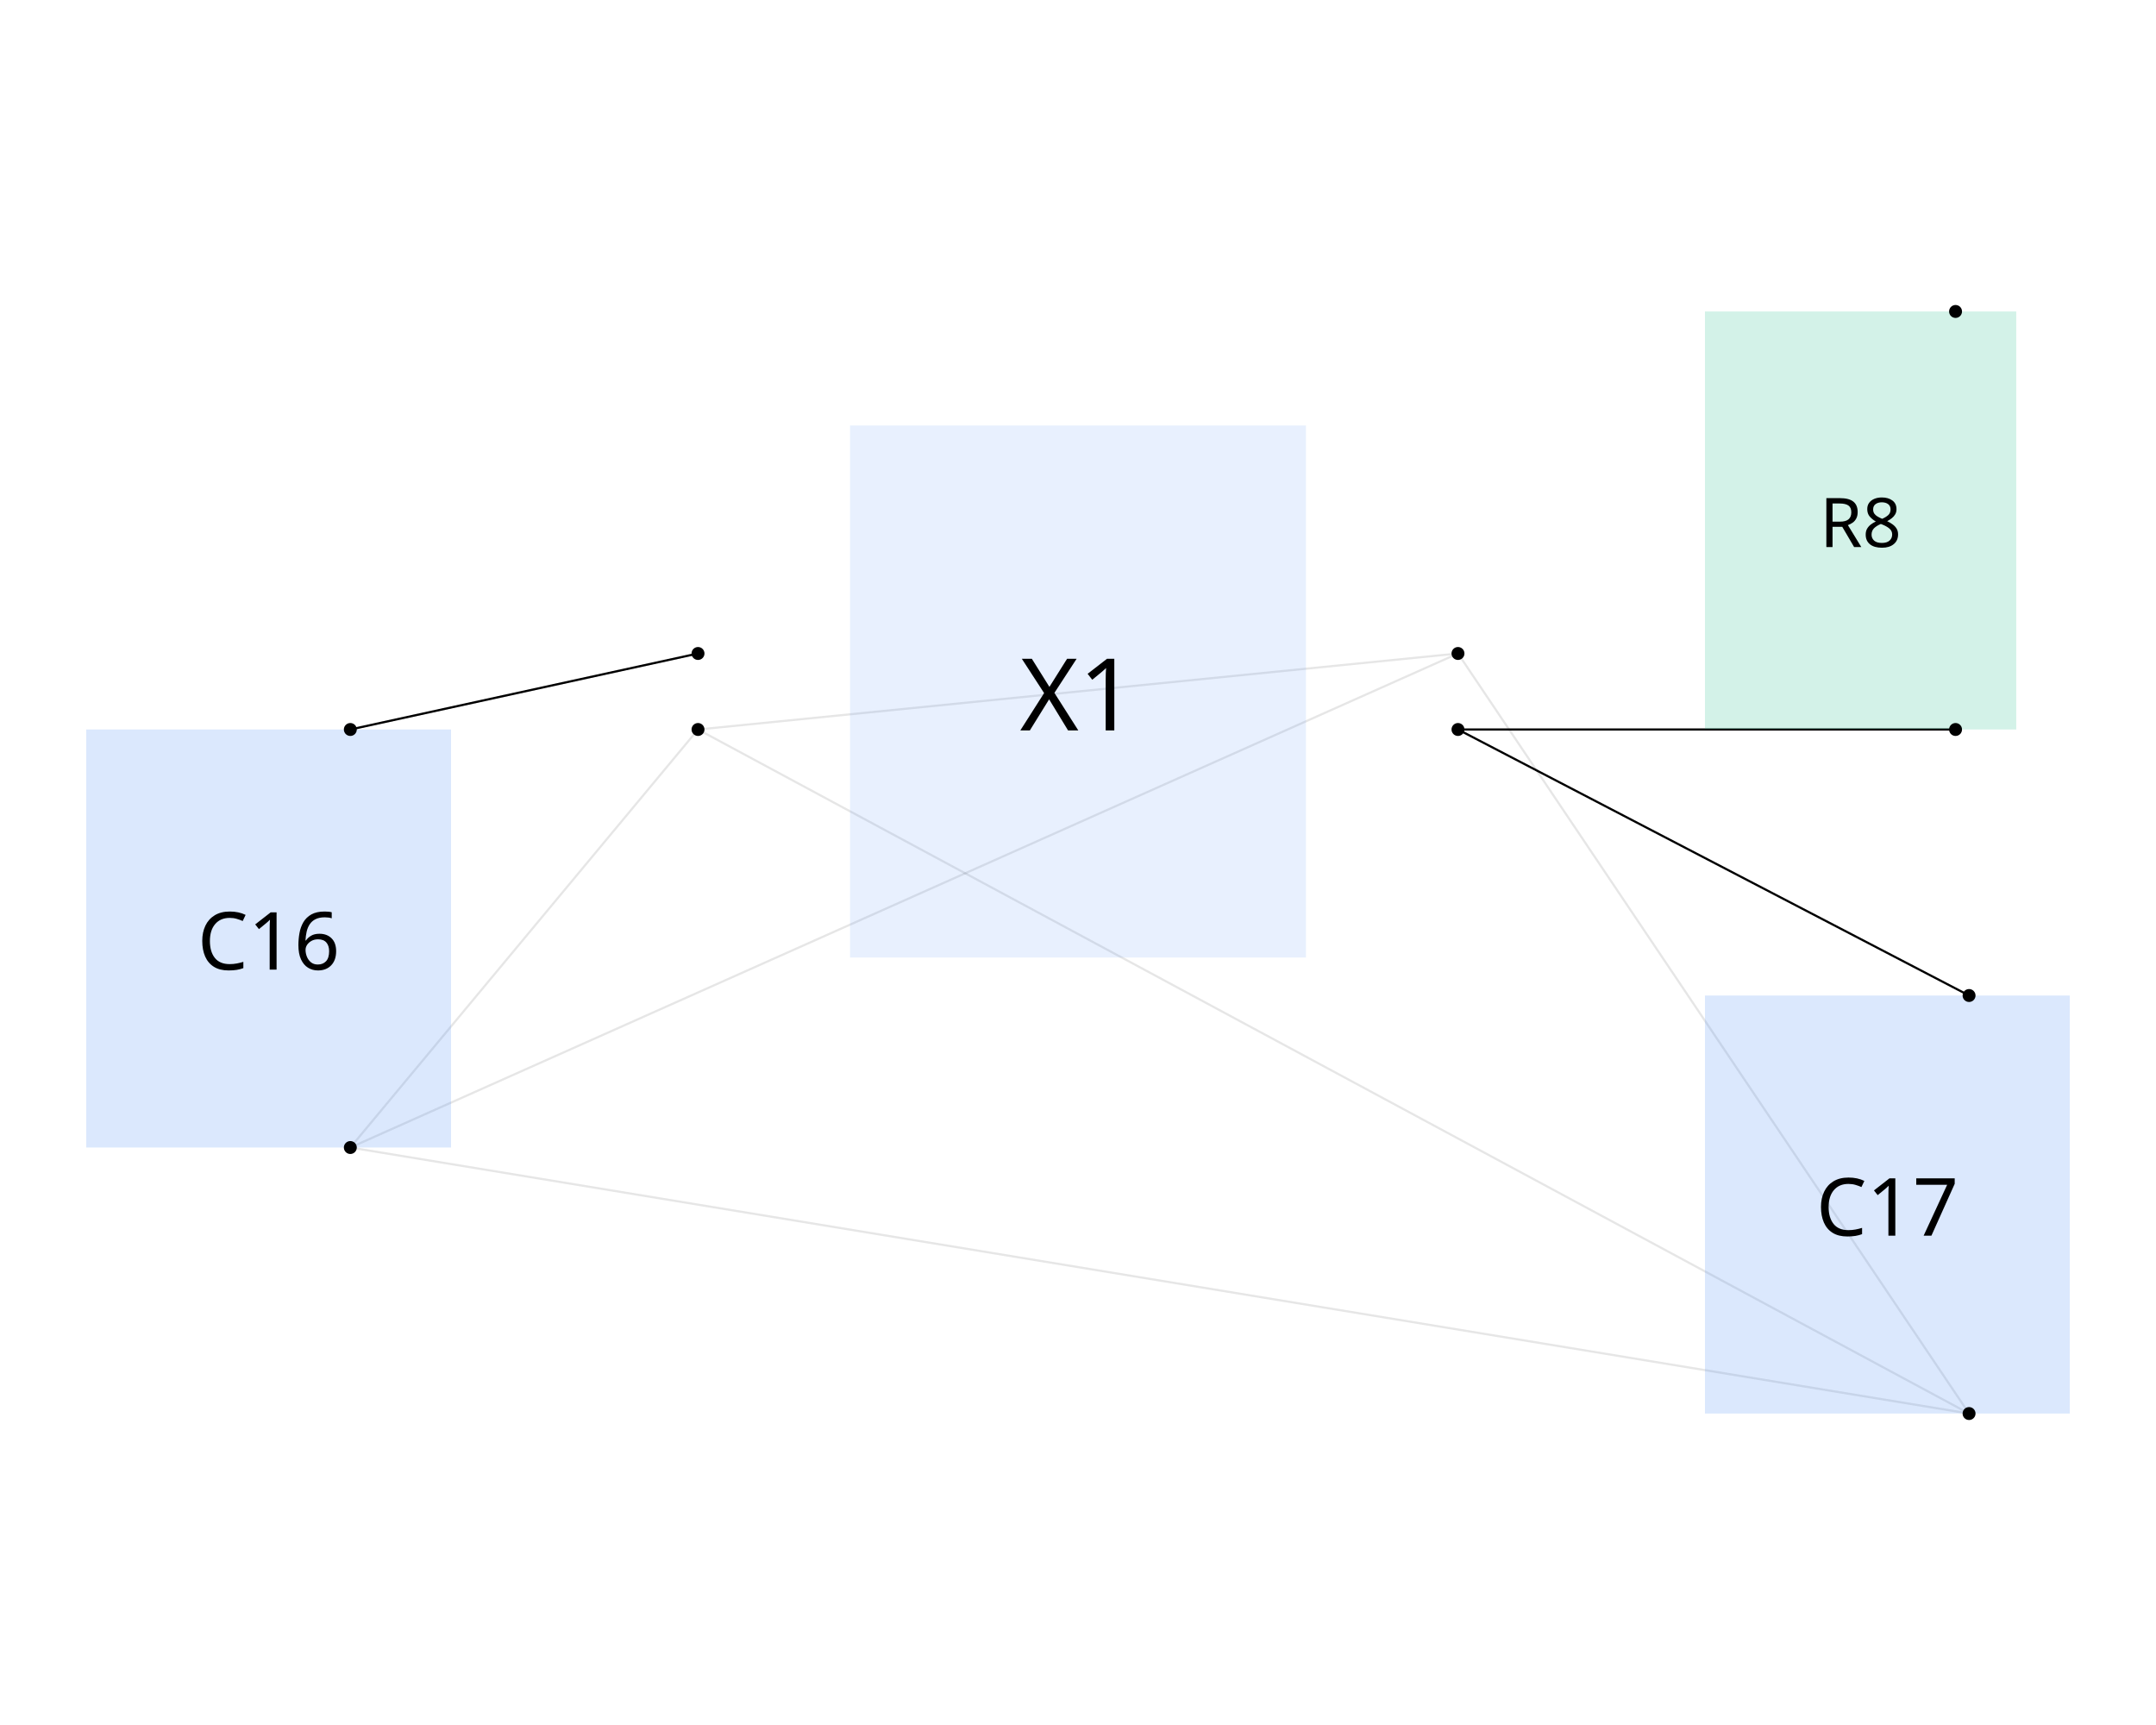
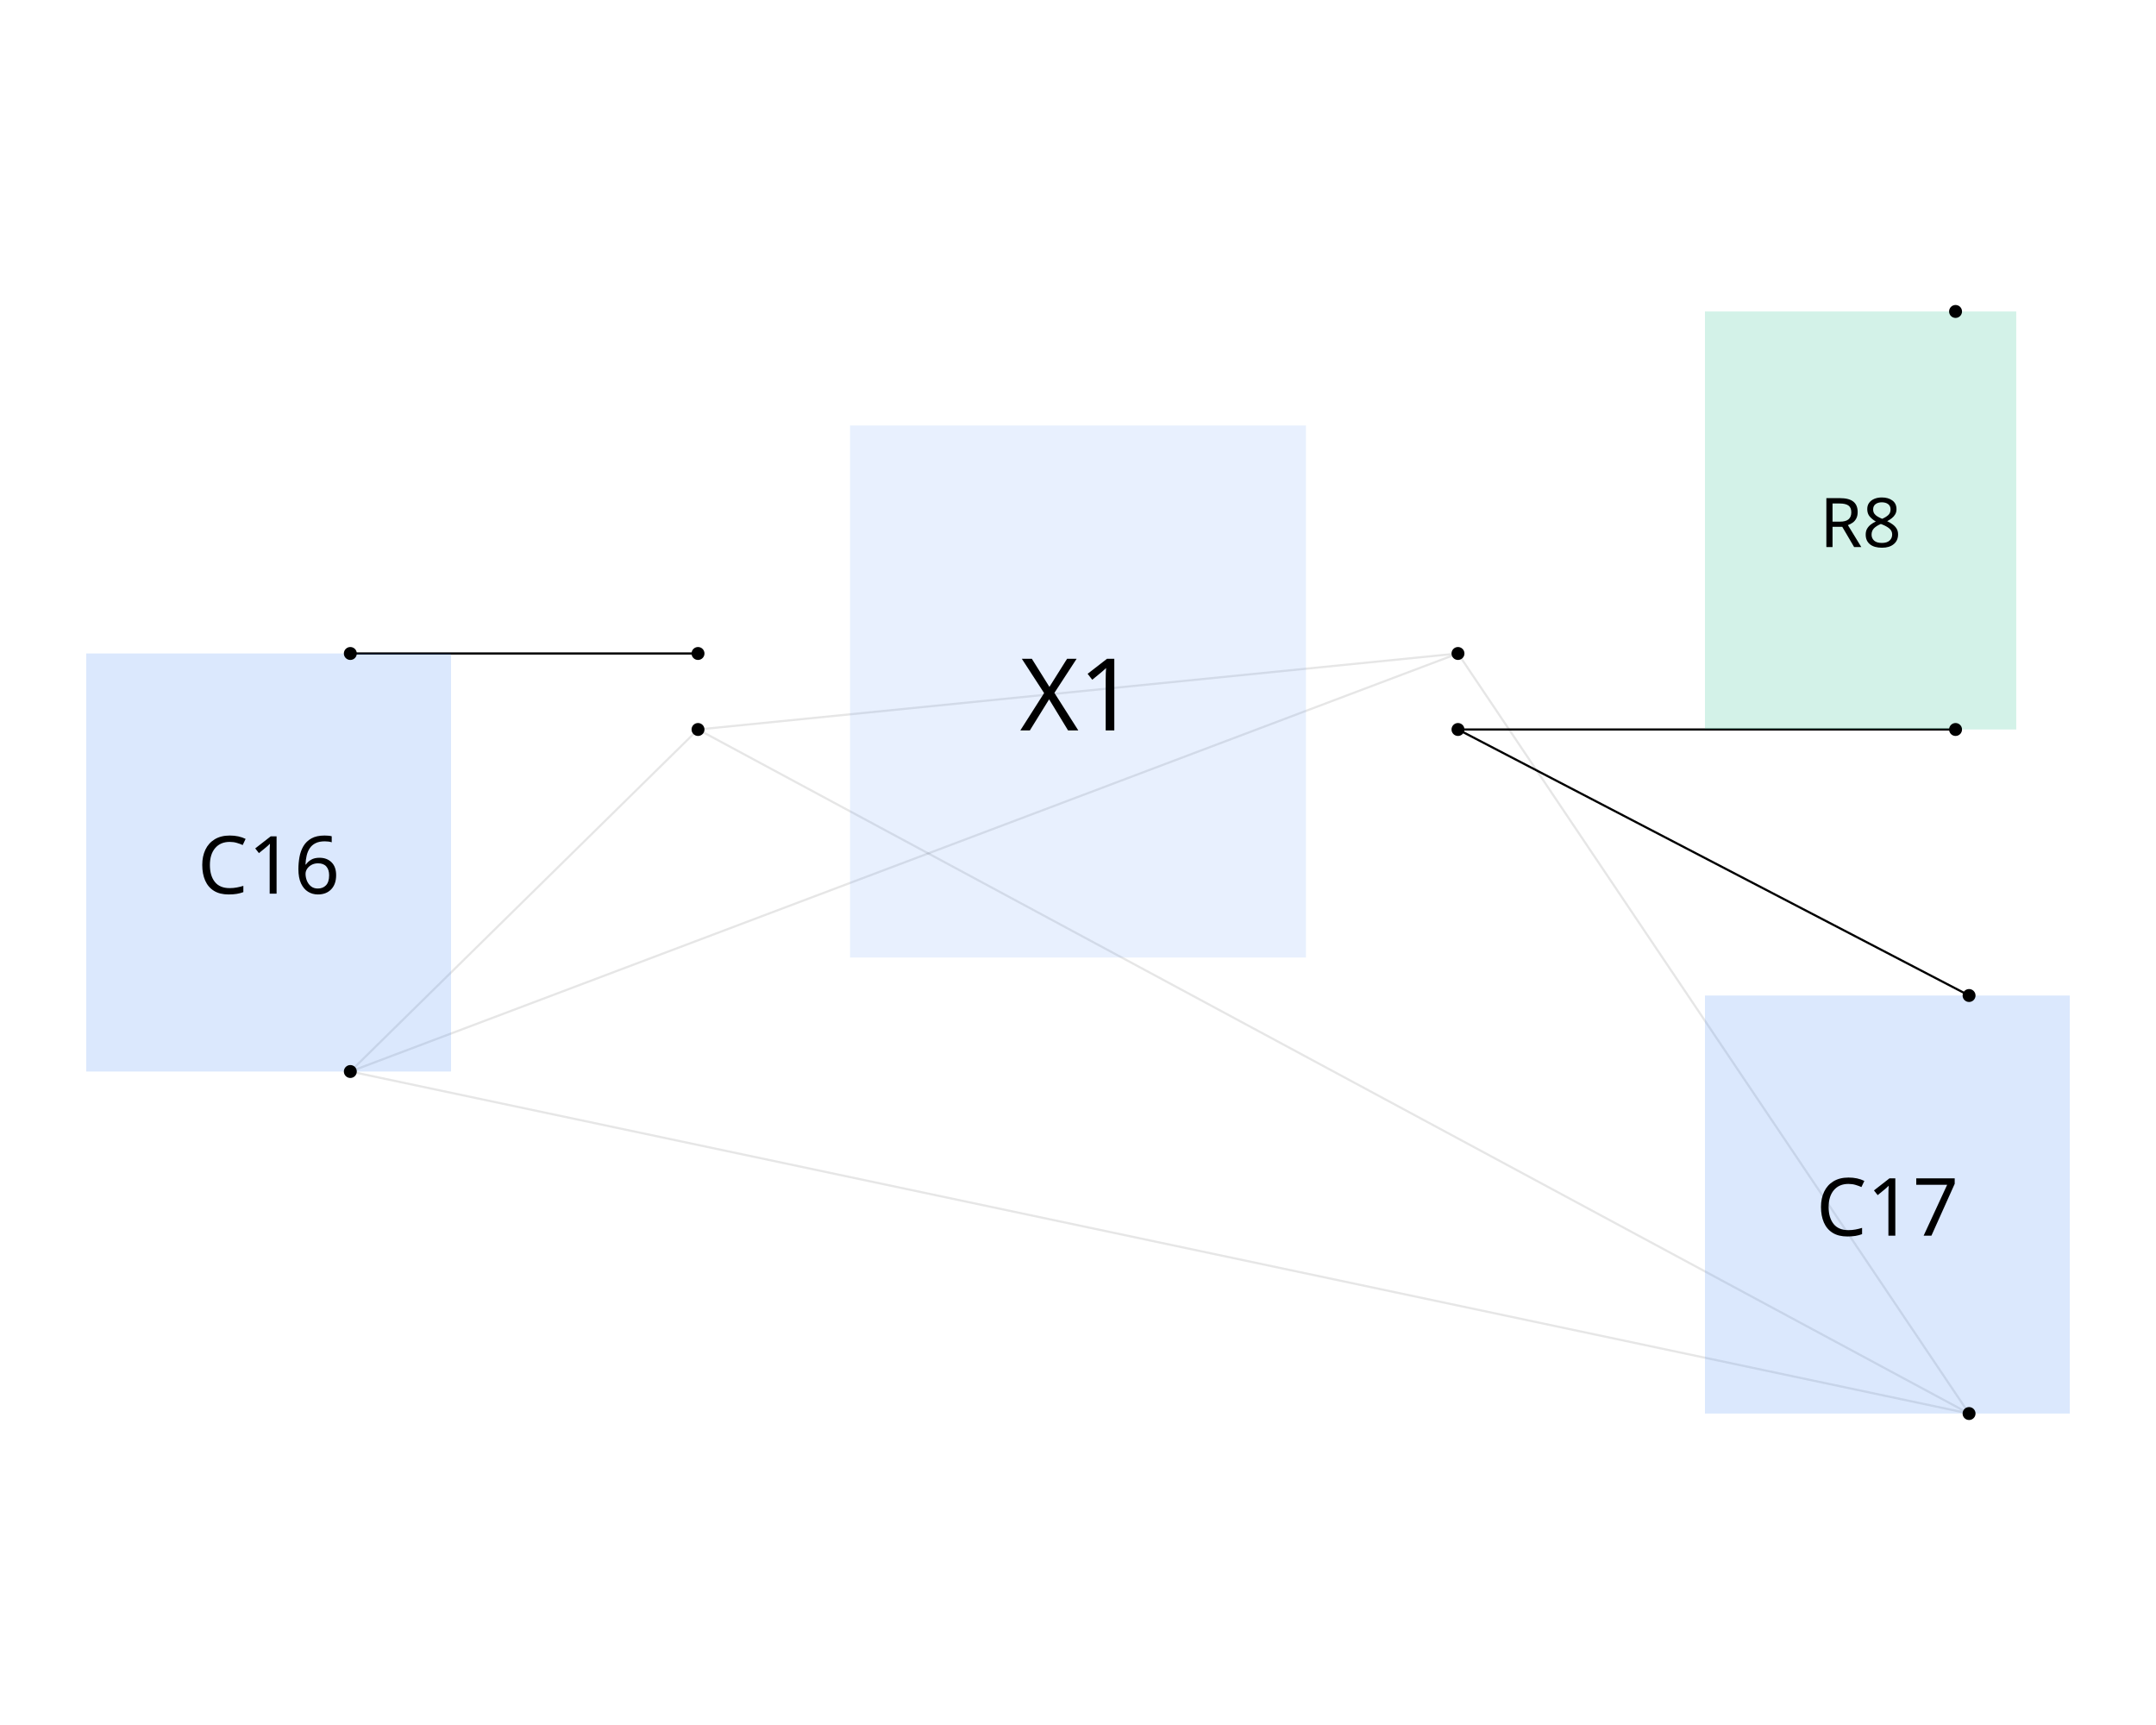
<svg xmlns="http://www.w3.org/2000/svg" width="1000" height="800" viewBox="0 0 1000 800">
  <rect width="100%" height="100%" fill="white" />
  <g>
-     <polyline data-points="2.3449999999999998,-1.9000000000000001 -1.9149999999999998,-1.2000000000000002" data-type="line" data-label="" points="913.295,655.556 162.49,532.184" fill="none" stroke="rgba(0,0,0,0.1)" stroke-width="1px" />
+     <polyline data-points="2.3449999999999998,-1.9000000000000001 -1.9149999999999998,-1.0000000000000002" data-type="line" data-label="" points="913.295,655.556 162.49,496.935" fill="none" stroke="rgba(0,0,0,0.1)" stroke-width="1px" />
  </g>
  <g>
    <polyline data-points="2.3449999999999998,-1.9000000000000001 -1,-0.1" data-type="line" data-label="" points="913.295,655.556 323.755,338.314" fill="none" stroke="rgba(0,0,0,0.1)" stroke-width="1px" />
  </g>
  <g>
    <polyline data-points="2.3449999999999998,-1.9000000000000001 1,0.1" data-type="line" data-label="" points="913.295,655.556 676.245,303.065" fill="none" stroke="rgba(0,0,0,0.1)" stroke-width="1px" />
  </g>
  <g>
-     <polyline data-points="-1.9149999999999998,-1.2000000000000002 -1,-0.1" data-type="line" data-label="" points="162.49,532.184 323.755,338.314" fill="none" stroke="rgba(0,0,0,0.1)" stroke-width="1px" />
+     <polyline data-points="-1.9149999999999998,-1.0000000000000002 -1,-0.1" data-type="line" data-label="" points="162.49,496.935 323.755,338.314" fill="none" stroke="rgba(0,0,0,0.1)" stroke-width="1px" />
  </g>
  <g>
-     <polyline data-points="-1.9149999999999998,-1.2000000000000002 1,0.1" data-type="line" data-label="" points="162.49,532.184 676.245,303.065" fill="none" stroke="rgba(0,0,0,0.1)" stroke-width="1px" />
+     <polyline data-points="-1.9149999999999998,-1.0000000000000002 1,0.1" data-type="line" data-label="" points="162.49,496.935 676.245,303.065" fill="none" stroke="rgba(0,0,0,0.1)" stroke-width="1px" />
  </g>
  <g>
    <polyline data-points="-1,-0.1 1,0.1" data-type="line" data-label="" points="323.755,338.314 676.245,303.065" fill="none" stroke="rgba(0,0,0,0.1)" stroke-width="1px" />
  </g>
  <g>
-     <polyline data-points="-1.915,-0.10000000000000009 -1,0.1" data-type="line" data-label="" points="162.49,338.314 323.755,303.065" fill="none" stroke="rgba(0,0,0,0.1)" stroke-width="1px" />
+     <polyline data-points="-1.915,0.09999999999999987 -1,0.1" data-type="line" data-label="" points="162.49,303.065 323.755,303.065" fill="none" stroke="rgba(0,0,0,0.1)" stroke-width="1px" />
  </g>
  <g>
    <polyline data-points="1,-0.1 2.3449999999999998,-0.8" data-type="line" data-label="" points="676.245,338.314 913.295,461.686" fill="none" stroke="black" stroke-width="1px" />
  </g>
  <g>
    <polyline data-points="1,-0.1 2.3094553499999995,-0.09999999999999987" data-type="line" data-label="" points="676.245,338.314 907.03,338.314" fill="none" stroke="black" stroke-width="1px" />
  </g>
  <g>
-     <polyline data-points="-1,0.1 -1.915,-0.10000000000000009" data-type="line" data-label="" points="323.755,303.065 162.49,338.314" fill="none" stroke="black" stroke-width="1px" />
+     <polyline data-points="-1,0.1 -1.915,0.09999999999999987" data-type="line" data-label="" points="323.755,303.065 162.49,303.065" fill="none" stroke="black" stroke-width="1px" />
  </g>
  <g>
    <rect data-type="rect" data-label="R8" data-x="2.0595915124999995" data-y="0.4500000000000002" x="790.805" y="144.444" width="144.377" height="193.87" fill="rgba(16, 185, 129, 0.18)" stroke="none" stroke-width="0.006" />
  </g>
  <g>
    <rect data-type="rect" data-label="C17" data-x="2.13" data-y="-1.35" x="790.805" y="461.686" width="169.195" height="193.87" fill="rgba(59, 130, 246, 0.18)" stroke="none" stroke-width="0.006" />
  </g>
  <g>
-     <rect data-type="rect" data-label="C16" data-x="-2.13" data-y="-0.6500000000000001" x="40" y="338.314" width="169.195" height="193.87" fill="rgba(59, 130, 246, 0.18)" stroke="none" stroke-width="0.006" />
+     <rect data-type="rect" data-label="C16" data-x="-2.13" data-y="-0.4500000000000002" x="40" y="303.065" width="169.195" height="193.87" fill="rgba(59, 130, 246, 0.18)" stroke="none" stroke-width="0.006" />
  </g>
  <g>
    <rect data-type="rect" data-label="X1" data-x="0" data-y="0" x="394.253" y="197.318" width="211.494" height="246.743" fill="rgba(59, 130, 246, 0.12)" stroke="none" stroke-width="0.006" />
  </g>
  <text data-type="text" data-label="R8" data-x="2.0595915124999995" data-y="0.4500000000000002" x="862.993" y="241.379" fill="black" font-size="31.763" font-family="sans-serif" text-anchor="middle" dominant-baseline="central">R8</text>
  <text data-type="text" data-label="C17" data-x="2.13" data-y="-1.35" x="875.402" y="558.621" fill="black" font-size="37.223" font-family="sans-serif" text-anchor="middle" dominant-baseline="central">C17</text>
-   <text data-type="text" data-label="C16" data-x="-2.13" data-y="-0.6500000000000001" x="124.598" y="435.249" fill="black" font-size="37.223" font-family="sans-serif" text-anchor="middle" dominant-baseline="central">C16</text>
+   <text data-type="text" data-label="C16" data-x="-2.13" data-y="-0.4500000000000002" x="124.598" y="400" fill="black" font-size="37.223" font-family="sans-serif" text-anchor="middle" dominant-baseline="central">C16</text>
  <text data-type="text" data-label="X1" data-x="0" data-y="0" x="500" y="320.69" fill="black" font-size="46.529" font-family="sans-serif" text-anchor="middle" dominant-baseline="central">X1</text>
  <g>
    <circle data-type="point" data-label="R8.1 (unnamedsubcircuitsubcircuit_source_group_5_connectivity_net33)" data-x="2.3094553499999995" data-y="1" cx="907.03" cy="144.444" r="3" fill="black" />
  </g>
  <g>
    <circle data-type="point" data-label="R8.2" data-x="2.3094553499999995" data-y="-0.09999999999999987" cx="907.03" cy="338.314" r="3" fill="black" />
  </g>
  <g>
    <circle data-type="point" data-label="C17.1" data-x="2.3449999999999998" data-y="-0.8" cx="913.295" cy="461.686" r="3" fill="black" />
  </g>
  <g>
    <circle data-type="point" data-label="C17.2 (unnamedsubcircuitsubcircuit_source_group_5_connectivity_net1)" data-x="2.3449999999999998" data-y="-1.9000000000000001" cx="913.295" cy="655.556" r="3" fill="black" />
  </g>
  <g>
-     <circle data-type="point" data-label="C16.1 (unnamedsubcircuitsubcircuit_source_group_5_connectivity_net34)" data-x="-1.915" data-y="-0.10000000000000009" cx="162.49" cy="338.314" r="3" fill="black" />
+     <circle data-type="point" data-label="C16.1 (unnamedsubcircuitsubcircuit_source_group_5_connectivity_net34)" data-x="-1.915" data-y="0.09999999999999987" cx="162.49" cy="303.065" r="3" fill="black" />
  </g>
  <g>
-     <circle data-type="point" data-label="C16.2 (unnamedsubcircuitsubcircuit_source_group_5_connectivity_net1)" data-x="-1.9149999999999998" data-y="-1.2000000000000002" cx="162.49" cy="532.184" r="3" fill="black" />
+     <circle data-type="point" data-label="C16.2 (unnamedsubcircuitsubcircuit_source_group_5_connectivity_net1)" data-x="-1.9149999999999998" data-y="-1.0000000000000002" cx="162.49" cy="496.935" r="3" fill="black" />
  </g>
  <g>
    <circle data-type="point" data-label="X1.1 (unnamedsubcircuitsubcircuit_source_group_5_connectivity_net34)" data-x="-1" data-y="0.1" cx="323.755" cy="303.065" r="3" fill="black" />
  </g>
  <g>
    <circle data-type="point" data-label="X1.2 (unnamedsubcircuitsubcircuit_source_group_5_connectivity_net1)" data-x="-1" data-y="-0.1" cx="323.755" cy="338.314" r="3" fill="black" />
  </g>
  <g>
    <circle data-type="point" data-label="X1.3" data-x="1" data-y="-0.1" cx="676.245" cy="338.314" r="3" fill="black" />
  </g>
  <g>
    <circle data-type="point" data-label="X1.4 (unnamedsubcircuitsubcircuit_source_group_5_connectivity_net1)" data-x="1" data-y="0.1" cx="676.245" cy="303.065" r="3" fill="black" />
  </g>
  <g id="crosshair" style="display: none">
    <line id="crosshair-h" y1="0" y2="800" stroke="#666" stroke-width="0.5" />
    <line id="crosshair-v" x1="0" x2="1000" stroke="#666" stroke-width="0.5" />
    <text id="coordinates" font-family="monospace" font-size="12" fill="#666" />
  </g>
</svg>
